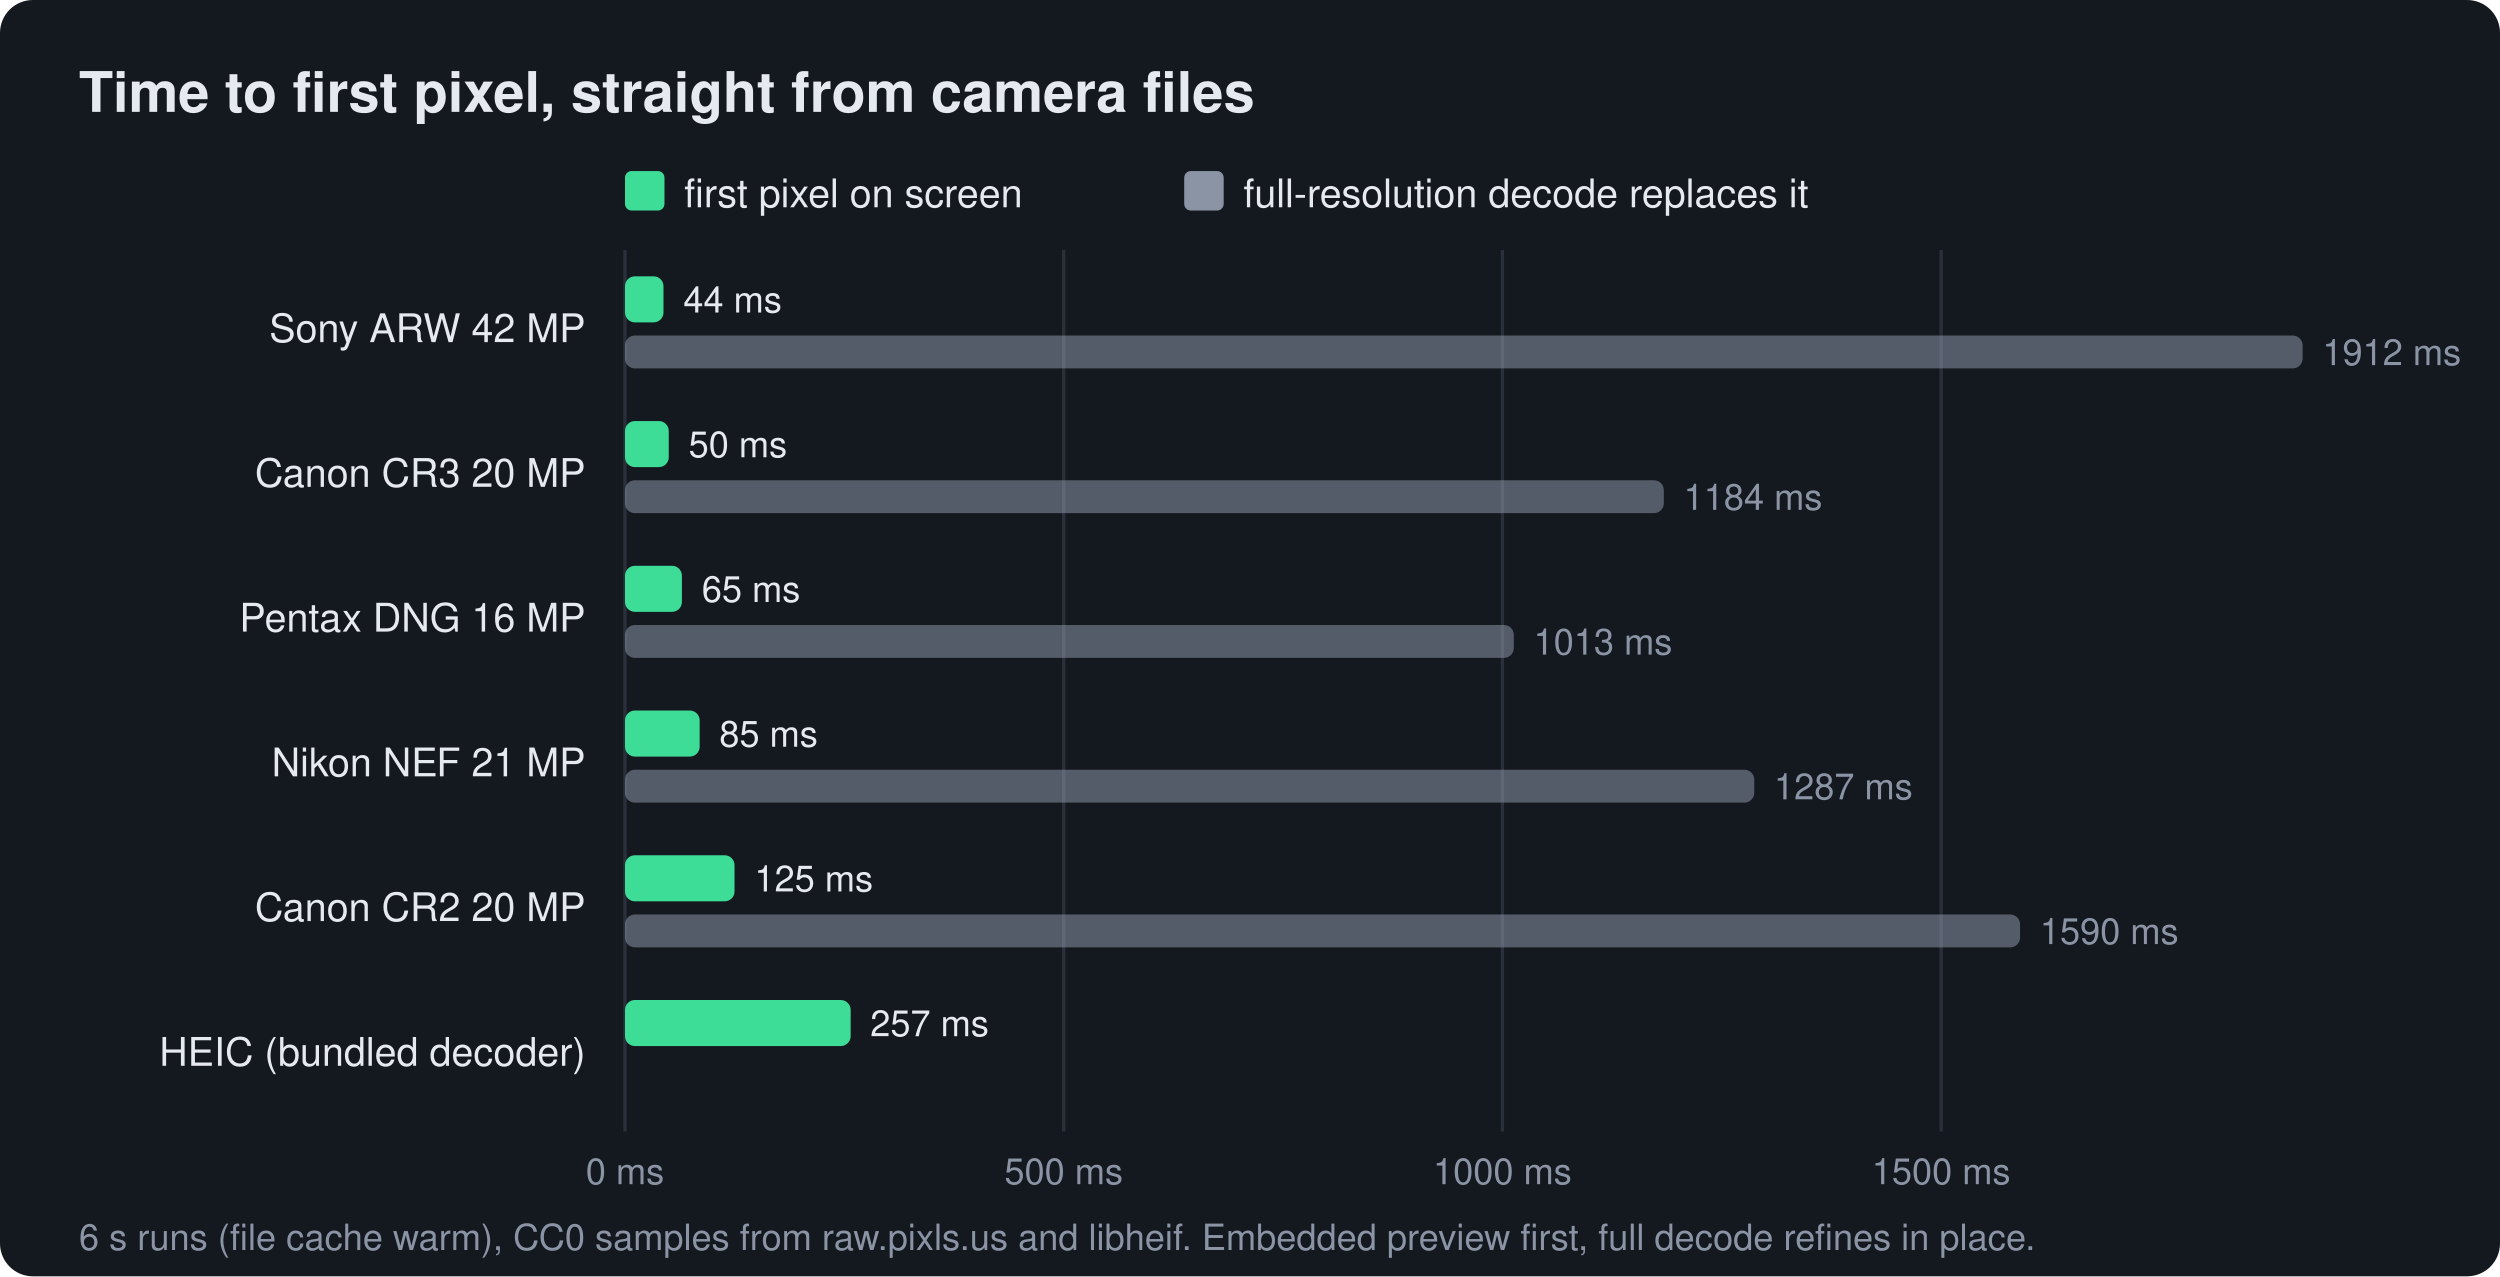
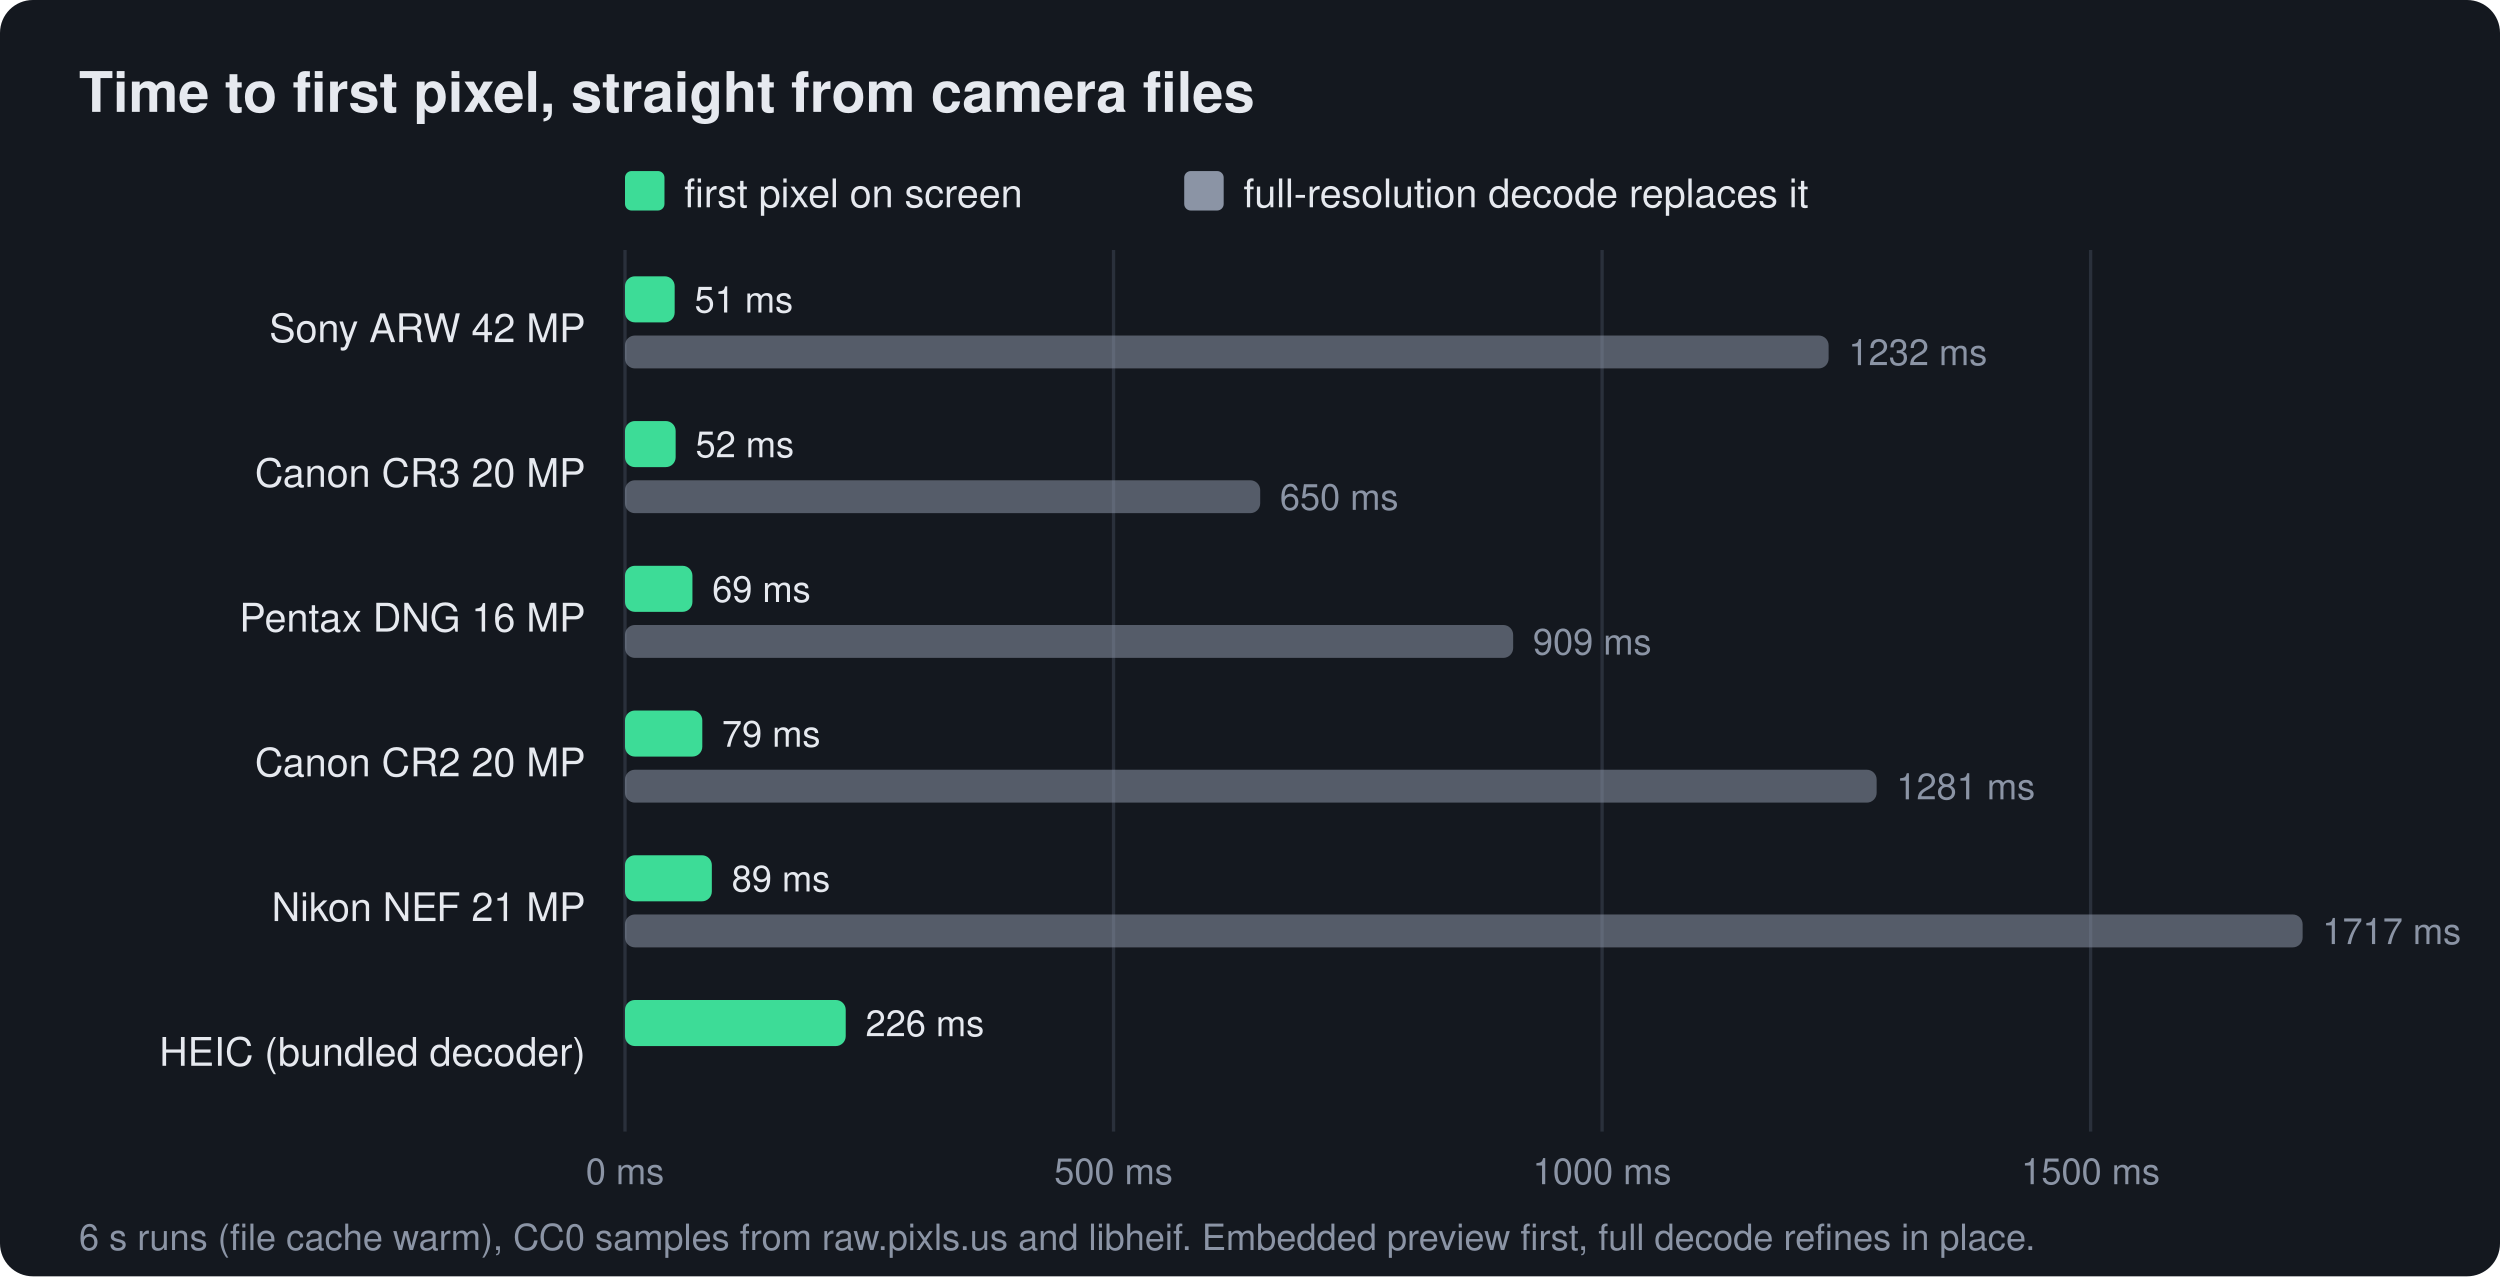
<svg xmlns="http://www.w3.org/2000/svg" viewBox="0 0 760 388" width="760" height="388" role="img" aria-label="Time to first pixel, straight from camera files">
  <rect width="760" height="388" rx="10" fill="#14181f" />
  <text x="24" y="34" font-family="Segoe UI, Helvetica, Arial, sans-serif" font-size="17" font-weight="600" fill="#e6e9ef">Time to first pixel, straight from camera files</text>
  <rect x="190" y="52" width="12" height="12" rx="2" fill="#3ddc97" />
  <text x="208" y="63" font-family="Segoe UI, Helvetica, Arial, sans-serif" font-size="12" fill="#e6e9ef" text-anchor="start" font-weight="400">first pixel on screen</text>
  <rect x="360" y="52" width="12" height="12" rx="2" fill="#8b94a5" />
  <text x="378" y="63" font-family="Segoe UI, Helvetica, Arial, sans-serif" font-size="12" fill="#e6e9ef" text-anchor="start" font-weight="400">full-resolution decode replaces it</text>
  <line x1="190.0" y1="76" x2="190.0" y2="344" stroke="#2a303b" />
  <text x="190.0" y="360" font-family="Segoe UI, Helvetica, Arial, sans-serif" font-size="11" fill="#8b94a5" text-anchor="middle" font-weight="400">0 ms</text>
-   <line x1="323.368" y1="76" x2="323.368" y2="344" stroke="#2a303b" />
-   <text x="323.368" y="360" font-family="Segoe UI, Helvetica, Arial, sans-serif" font-size="11" fill="#8b94a5" text-anchor="middle" font-weight="400">500 ms</text>
-   <line x1="456.736" y1="76" x2="456.736" y2="344" stroke="#2a303b" />
-   <text x="456.736" y="360" font-family="Segoe UI, Helvetica, Arial, sans-serif" font-size="11" fill="#8b94a5" text-anchor="middle" font-weight="400">1000 ms</text>
-   <line x1="590.105" y1="76" x2="590.105" y2="344" stroke="#2a303b" />
-   <text x="590.105" y="360" font-family="Segoe UI, Helvetica, Arial, sans-serif" font-size="11" fill="#8b94a5" text-anchor="middle" font-weight="400">1500 ms</text>
+   <line x1="338.515" y1="76" x2="338.515" y2="344" stroke="#2a303b" />
+   <text x="338.515" y="360" font-family="Segoe UI, Helvetica, Arial, sans-serif" font-size="11" fill="#8b94a5" text-anchor="middle" font-weight="400">500 ms</text>
+   <line x1="487.03" y1="76" x2="487.03" y2="344" stroke="#2a303b" />
+   <text x="487.03" y="360" font-family="Segoe UI, Helvetica, Arial, sans-serif" font-size="11" fill="#8b94a5" text-anchor="middle" font-weight="400">1000 ms</text>
+   <line x1="635.545" y1="76" x2="635.545" y2="344" stroke="#2a303b" />
+   <text x="635.545" y="360" font-family="Segoe UI, Helvetica, Arial, sans-serif" font-size="11" fill="#8b94a5" text-anchor="middle" font-weight="400">1500 ms</text>
  <text x="178" y="104" font-family="Segoe UI, Helvetica, Arial, sans-serif" font-size="12" fill="#e6e9ef" text-anchor="end" font-weight="400">Sony ARW  42 MP</text>
-   <rect x="190" y="84" width="11.7" height="14" rx="3" fill="#3ddc97" />
-   <text x="207.736" y="95" font-family="Segoe UI, Helvetica, Arial, sans-serif" font-size="11" fill="#e6e9ef" text-anchor="start" font-weight="400">44 ms</text>
-   <rect x="190" y="102" width="510.0" height="10" rx="3" fill="#8b94a5" opacity="0.55" />
-   <text x="706.0" y="111" font-family="Segoe UI, Helvetica, Arial, sans-serif" font-size="11" fill="#8b94a5" text-anchor="start" font-weight="400">1912 ms</text>
+   <rect x="190" y="84" width="15.1" height="14" rx="3" fill="#3ddc97" />
+   <text x="211.149" y="95" font-family="Segoe UI, Helvetica, Arial, sans-serif" font-size="11" fill="#e6e9ef" text-anchor="start" font-weight="400">51 ms</text>
+   <rect x="190" y="102" width="365.9" height="10" rx="3" fill="#8b94a5" opacity="0.55" />
+   <text x="561.941" y="111" font-family="Segoe UI, Helvetica, Arial, sans-serif" font-size="11" fill="#8b94a5" text-anchor="start" font-weight="400">1232 ms</text>
  <text x="178" y="148" font-family="Segoe UI, Helvetica, Arial, sans-serif" font-size="12" fill="#e6e9ef" text-anchor="end" font-weight="400">Canon CR3  20 MP</text>
-   <rect x="190" y="128" width="13.3" height="14" rx="3" fill="#3ddc97" />
-   <text x="209.337" y="139" font-family="Segoe UI, Helvetica, Arial, sans-serif" font-size="11" fill="#e6e9ef" text-anchor="start" font-weight="400">50 ms</text>
-   <rect x="190" y="146" width="315.8" height="10" rx="3" fill="#8b94a5" opacity="0.55" />
-   <text x="511.816" y="155" font-family="Segoe UI, Helvetica, Arial, sans-serif" font-size="11" fill="#8b94a5" text-anchor="start" font-weight="400">1184 ms</text>
+   <rect x="190" y="128" width="15.4" height="14" rx="3" fill="#3ddc97" />
+   <text x="211.446" y="139" font-family="Segoe UI, Helvetica, Arial, sans-serif" font-size="11" fill="#e6e9ef" text-anchor="start" font-weight="400">52 ms</text>
+   <rect x="190" y="146" width="193.1" height="10" rx="3" fill="#8b94a5" opacity="0.55" />
+   <text x="389.069" y="155" font-family="Segoe UI, Helvetica, Arial, sans-serif" font-size="11" fill="#8b94a5" text-anchor="start" font-weight="400">650 ms</text>
  <text x="178" y="192" font-family="Segoe UI, Helvetica, Arial, sans-serif" font-size="12" fill="#e6e9ef" text-anchor="end" font-weight="400">Pentax DNG  16 MP</text>
-   <rect x="190" y="172" width="17.3" height="14" rx="3" fill="#3ddc97" />
-   <text x="213.338" y="183" font-family="Segoe UI, Helvetica, Arial, sans-serif" font-size="11" fill="#e6e9ef" text-anchor="start" font-weight="400">65 ms</text>
-   <rect x="190" y="190" width="270.2" height="10" rx="3" fill="#8b94a5" opacity="0.55" />
-   <text x="466.204" y="199" font-family="Segoe UI, Helvetica, Arial, sans-serif" font-size="11" fill="#8b94a5" text-anchor="start" font-weight="400">1013 ms</text>
-   <text x="178" y="236" font-family="Segoe UI, Helvetica, Arial, sans-serif" font-size="12" fill="#e6e9ef" text-anchor="end" font-weight="400">Nikon NEF  21 MP</text>
-   <rect x="190" y="216" width="22.7" height="14" rx="3" fill="#3ddc97" />
-   <text x="218.673" y="227" font-family="Segoe UI, Helvetica, Arial, sans-serif" font-size="11" fill="#e6e9ef" text-anchor="start" font-weight="400">85 ms</text>
-   <rect x="190" y="234" width="343.3" height="10" rx="3" fill="#8b94a5" opacity="0.55" />
-   <text x="539.29" y="243" font-family="Segoe UI, Helvetica, Arial, sans-serif" font-size="11" fill="#8b94a5" text-anchor="start" font-weight="400">1287 ms</text>
-   <text x="178" y="280" font-family="Segoe UI, Helvetica, Arial, sans-serif" font-size="12" fill="#e6e9ef" text-anchor="end" font-weight="400">Canon CR2  20 MP</text>
-   <rect x="190" y="260" width="33.3" height="14" rx="3" fill="#3ddc97" />
-   <text x="229.342" y="271" font-family="Segoe UI, Helvetica, Arial, sans-serif" font-size="11" fill="#e6e9ef" text-anchor="start" font-weight="400">125 ms</text>
-   <rect x="190" y="278" width="424.1" height="10" rx="3" fill="#8b94a5" opacity="0.55" />
-   <text x="620.111" y="287" font-family="Segoe UI, Helvetica, Arial, sans-serif" font-size="11" fill="#8b94a5" text-anchor="start" font-weight="400">1590 ms</text>
+   <rect x="190" y="172" width="20.5" height="14" rx="3" fill="#3ddc97" />
+   <text x="216.495" y="183" font-family="Segoe UI, Helvetica, Arial, sans-serif" font-size="11" fill="#e6e9ef" text-anchor="start" font-weight="400">69 ms</text>
+   <rect x="190" y="190" width="270.0" height="10" rx="3" fill="#8b94a5" opacity="0.55" />
+   <text x="466.0" y="199" font-family="Segoe UI, Helvetica, Arial, sans-serif" font-size="11" fill="#8b94a5" text-anchor="start" font-weight="400">909 ms</text>
+   <text x="178" y="236" font-family="Segoe UI, Helvetica, Arial, sans-serif" font-size="12" fill="#e6e9ef" text-anchor="end" font-weight="400">Canon CR2  20 MP</text>
+   <rect x="190" y="216" width="23.5" height="14" rx="3" fill="#3ddc97" />
+   <text x="219.465" y="227" font-family="Segoe UI, Helvetica, Arial, sans-serif" font-size="11" fill="#e6e9ef" text-anchor="start" font-weight="400">79 ms</text>
+   <rect x="190" y="234" width="380.5" height="10" rx="3" fill="#8b94a5" opacity="0.55" />
+   <text x="576.495" y="243" font-family="Segoe UI, Helvetica, Arial, sans-serif" font-size="11" fill="#8b94a5" text-anchor="start" font-weight="400">1281 ms</text>
+   <text x="178" y="280" font-family="Segoe UI, Helvetica, Arial, sans-serif" font-size="12" fill="#e6e9ef" text-anchor="end" font-weight="400">Nikon NEF  21 MP</text>
+   <rect x="190" y="260" width="26.4" height="14" rx="3" fill="#3ddc97" />
+   <text x="222.436" y="271" font-family="Segoe UI, Helvetica, Arial, sans-serif" font-size="11" fill="#e6e9ef" text-anchor="start" font-weight="400">89 ms</text>
+   <rect x="190" y="278" width="510.0" height="10" rx="3" fill="#8b94a5" opacity="0.55" />
+   <text x="706.0" y="287" font-family="Segoe UI, Helvetica, Arial, sans-serif" font-size="11" fill="#8b94a5" text-anchor="start" font-weight="400">1717 ms</text>
  <text x="178" y="324" font-family="Segoe UI, Helvetica, Arial, sans-serif" font-size="12" fill="#e6e9ef" text-anchor="end" font-weight="400">HEIC  (bundled decoder)</text>
-   <rect x="190" y="304" width="68.6" height="14" rx="3" fill="#3ddc97" />
-   <text x="264.551" y="315" font-family="Segoe UI, Helvetica, Arial, sans-serif" font-size="11" fill="#e6e9ef" text-anchor="start" font-weight="400">257 ms</text>
+   <rect x="190" y="304" width="67.1" height="14" rx="3" fill="#3ddc97" />
+   <text x="263.129" y="315" font-family="Segoe UI, Helvetica, Arial, sans-serif" font-size="11" fill="#e6e9ef" text-anchor="start" font-weight="400">226 ms</text>
  <text x="24" y="380" font-family="Segoe UI, Helvetica, Arial, sans-serif" font-size="11" fill="#8b94a5" text-anchor="start" font-weight="400">6 s runs (file cache warm), CC0 samples from raw.pixls.us and libheif. Embedded preview first, full decode refines in place.</text>
</svg>
